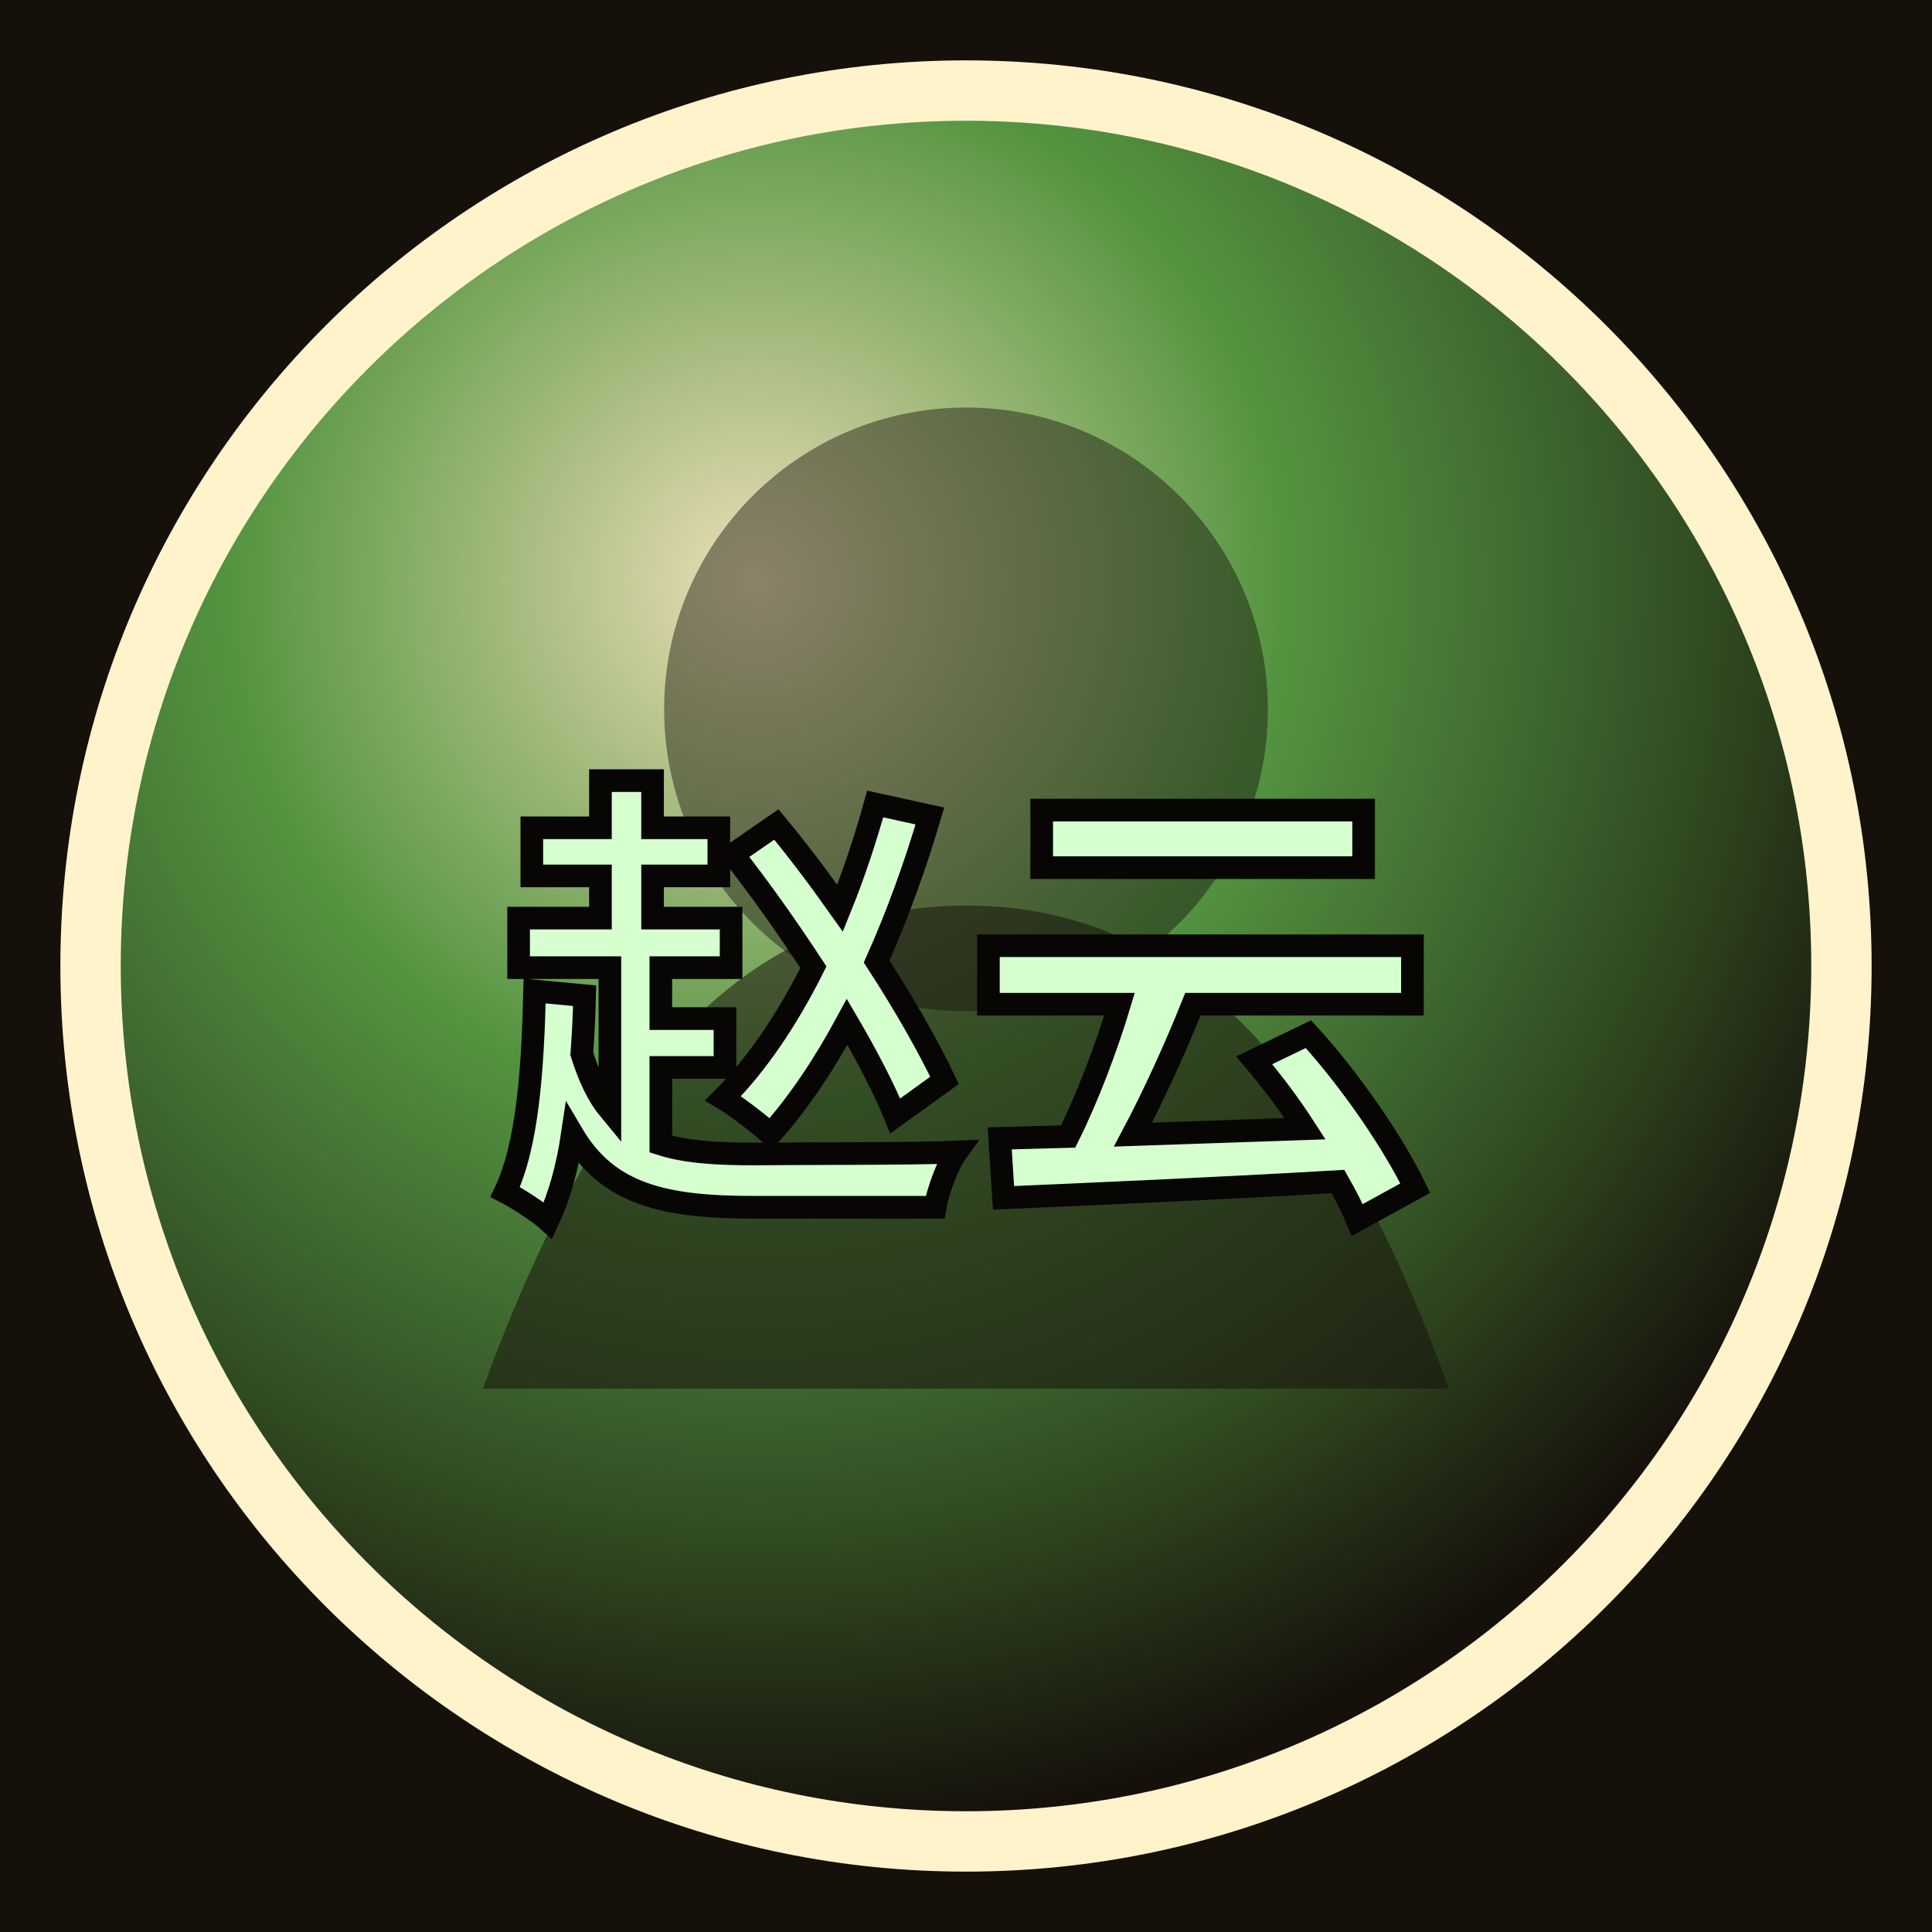
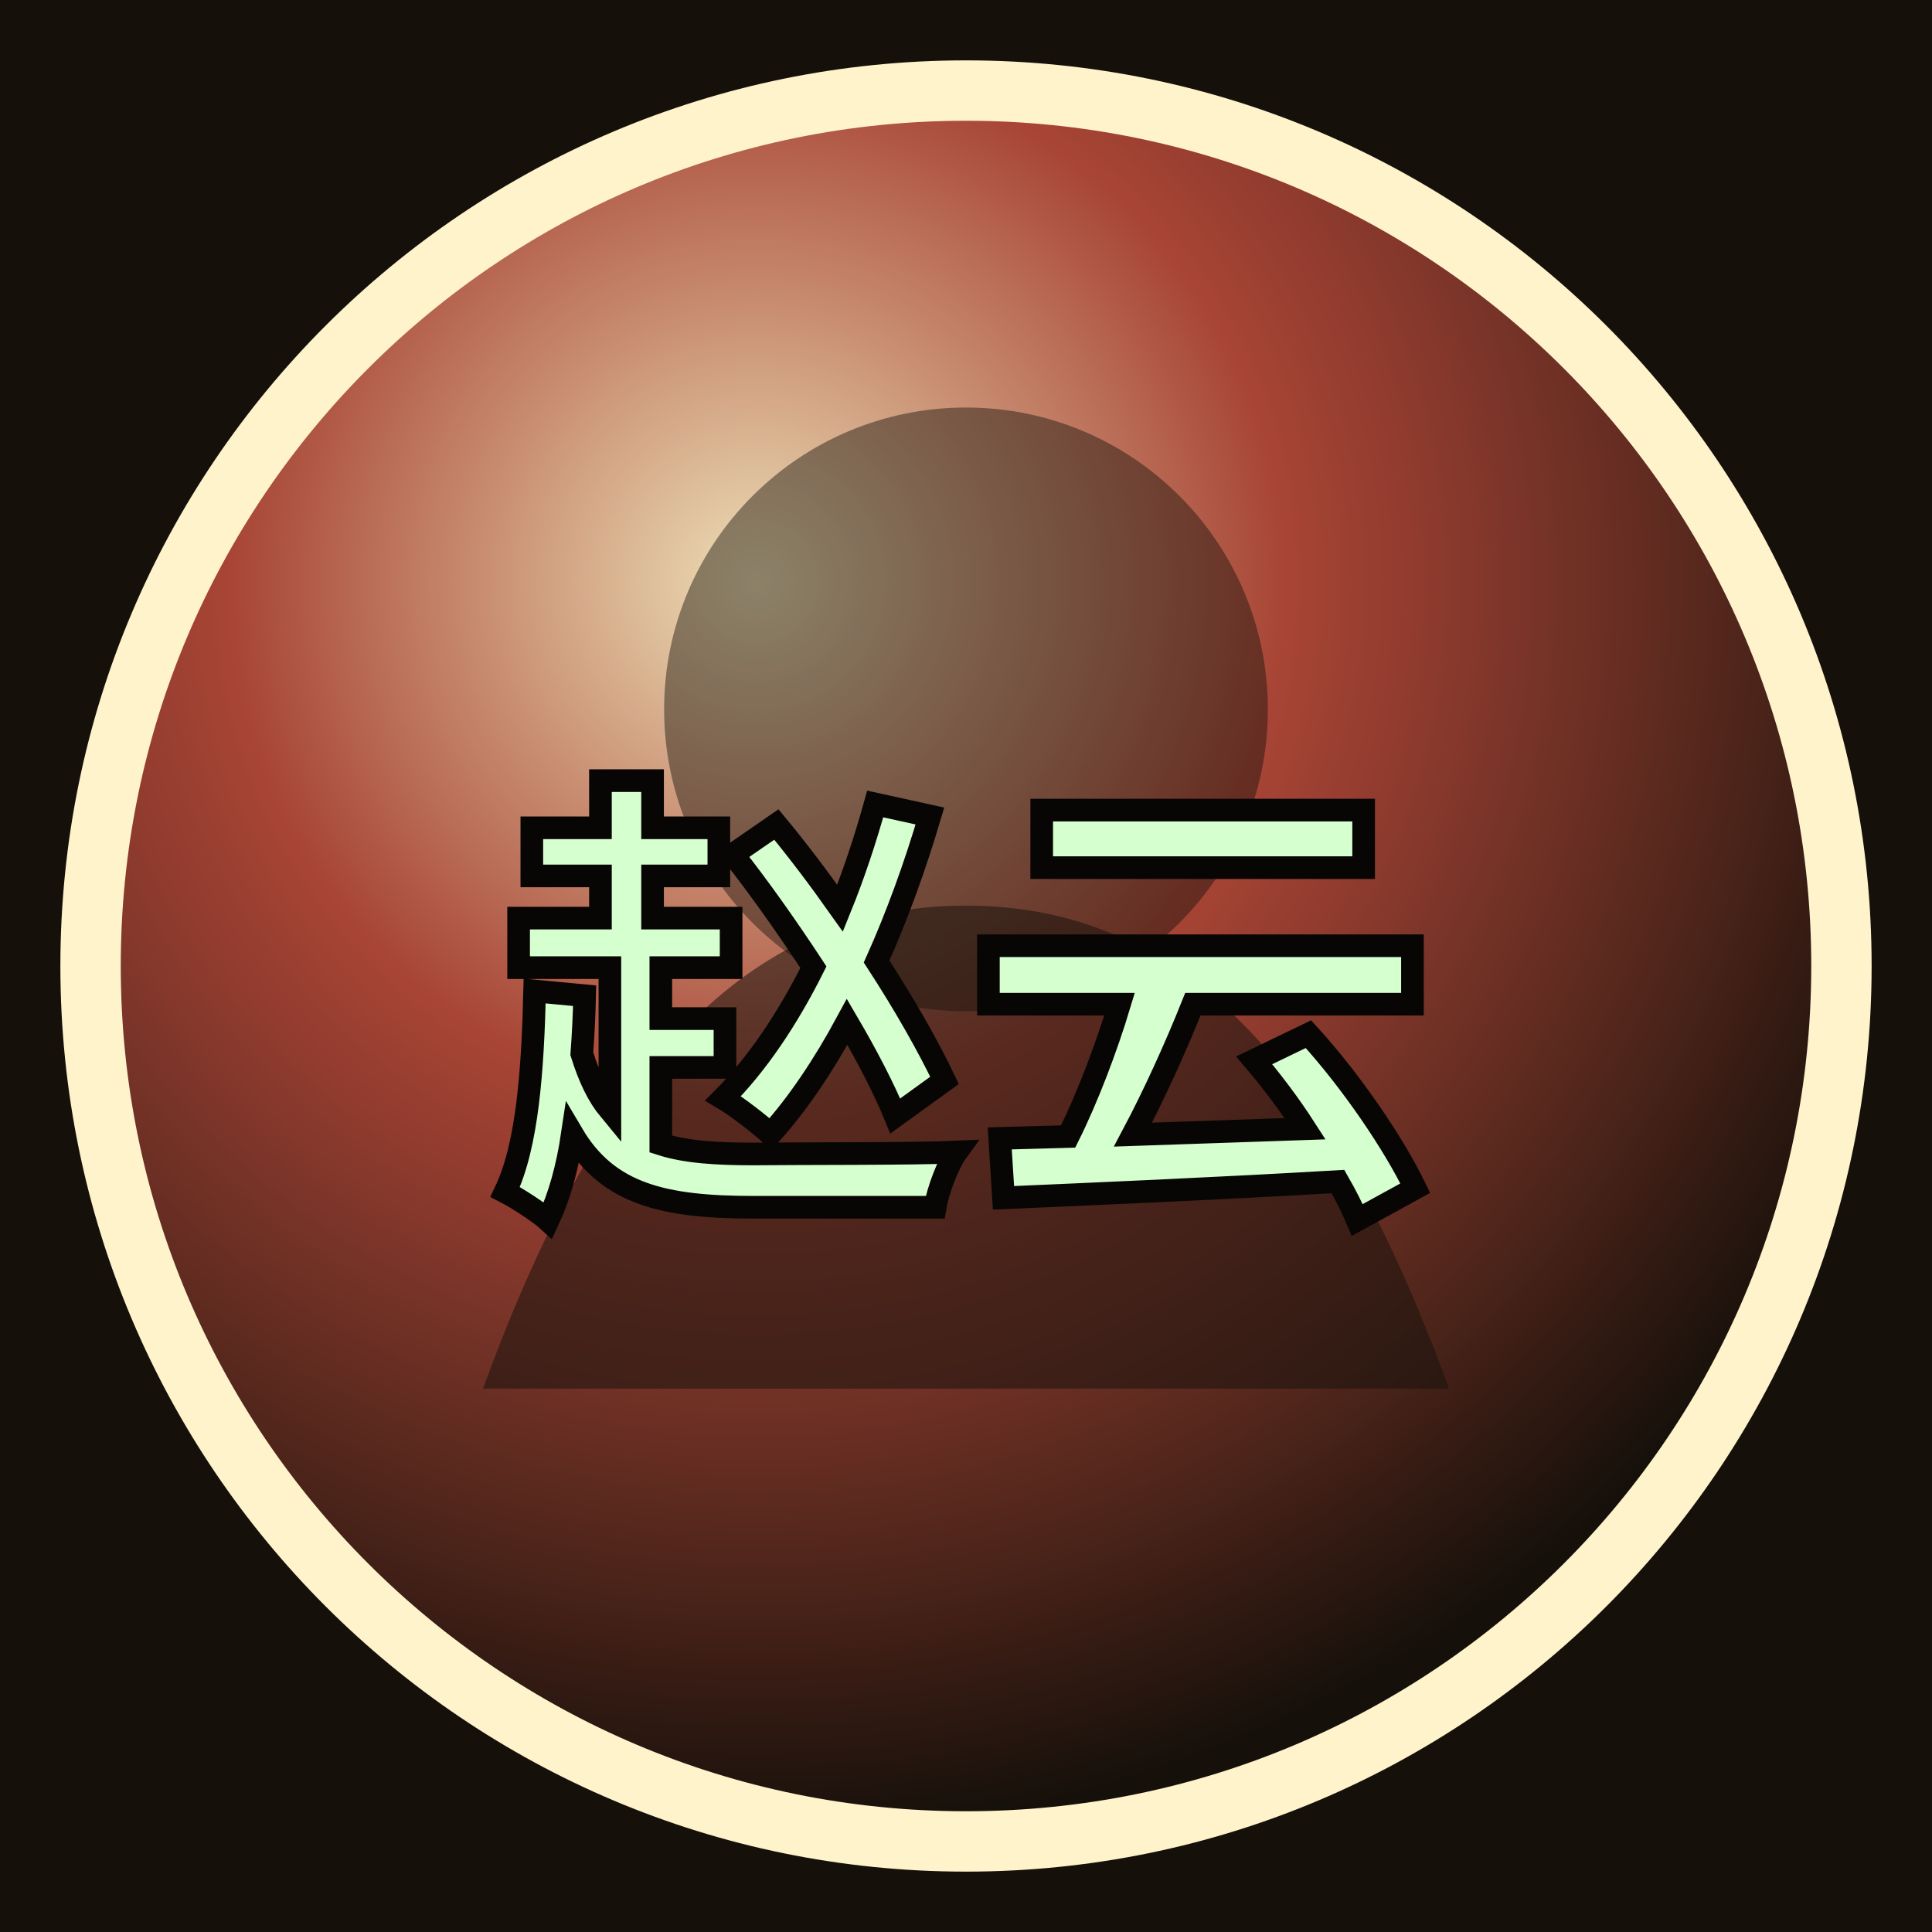
<svg xmlns="http://www.w3.org/2000/svg" viewBox="0 0 128 128" role="img" aria-label="赵云">
  <defs>
    <radialGradient id="bg" cx="38%" cy="28%" r="72%">
      <stop offset="0" stop-color="#fff1c4" stop-opacity="0.92" />
-       <stop offset="0.42" stop-color="#5AA246" stop-opacity="0.9" />
+       <stop offset="0.42" stop-color="#B84A3A" stop-opacity="0.9" />
      <stop offset="1" stop-color="#15100a" />
    </radialGradient>
  </defs>
  <rect width="128" height="128" fill="#15100a" />
  <circle cx="64" cy="64" r="58" fill="url(#bg)" stroke="#fff3cc" stroke-width="4" />
  <path d="M32 92c8-22 18-32 32-32s24 10 32 32" fill="#17120c" opacity="0.55" />
  <circle cx="64" cy="47" r="20" fill="#17120c" opacity="0.45" />
  <text x="64" y="78" text-anchor="middle" font-family="Songti SC, STSong, serif" font-size="31" font-weight="900" fill="#d6ffd0" stroke="#080604" stroke-width="1.5">赵云</text>
</svg>
